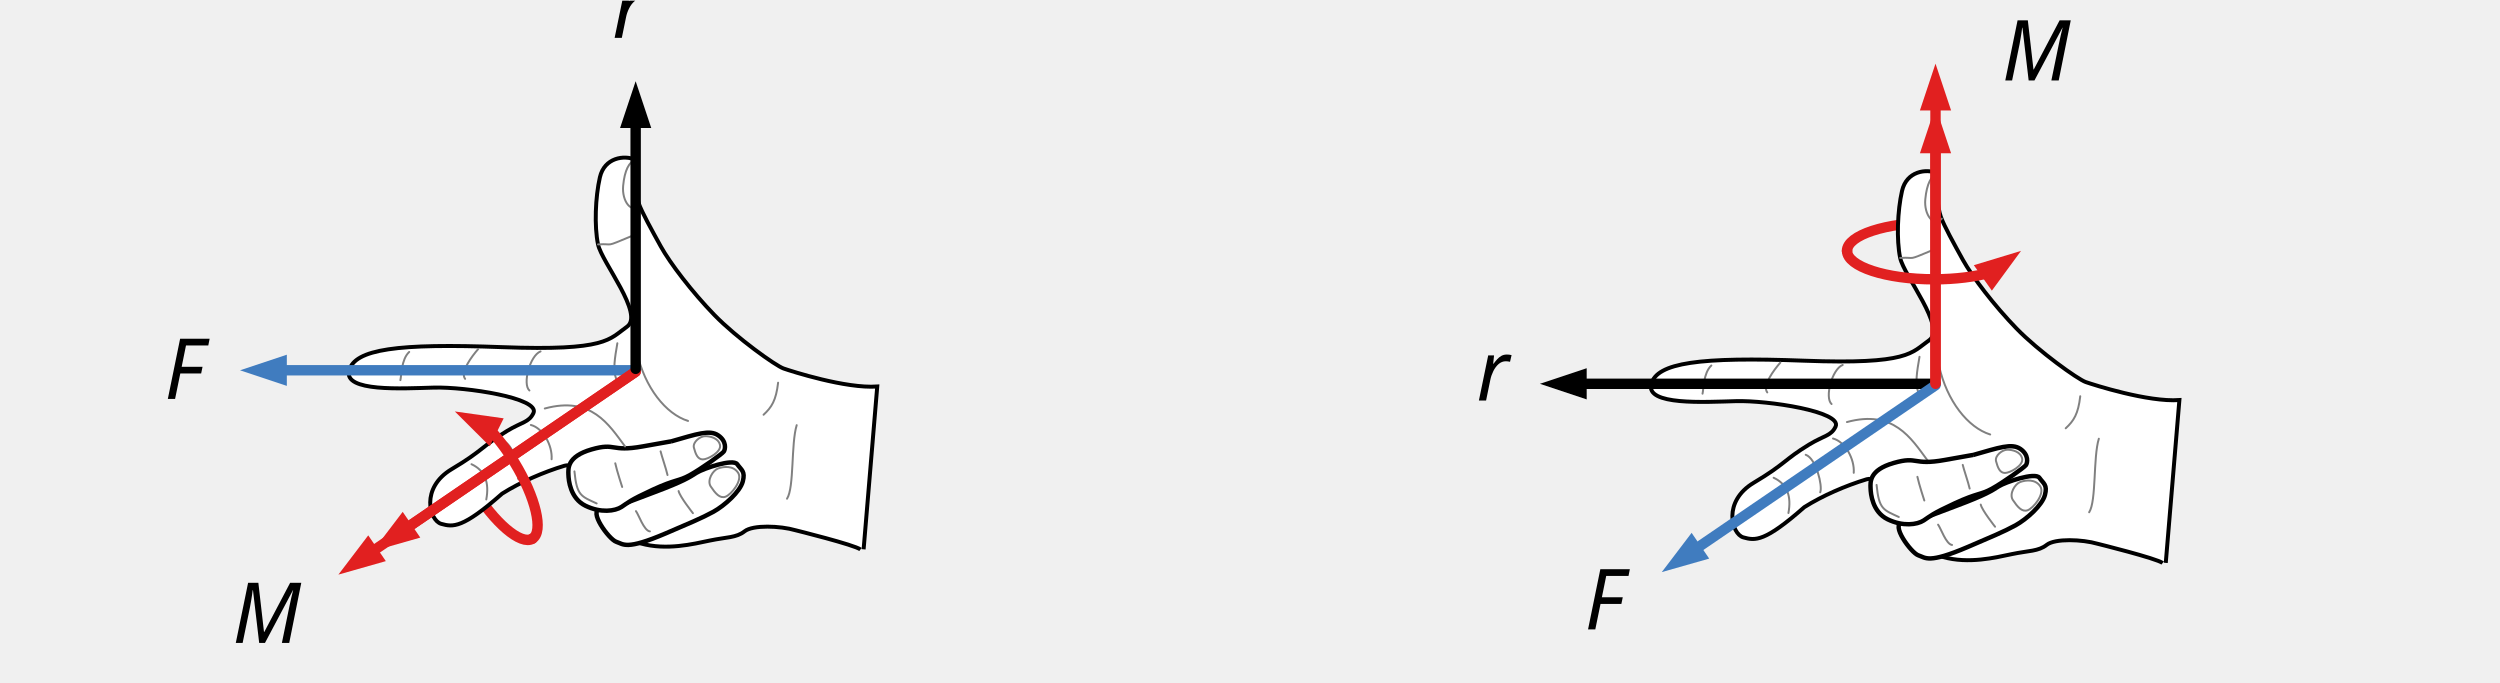
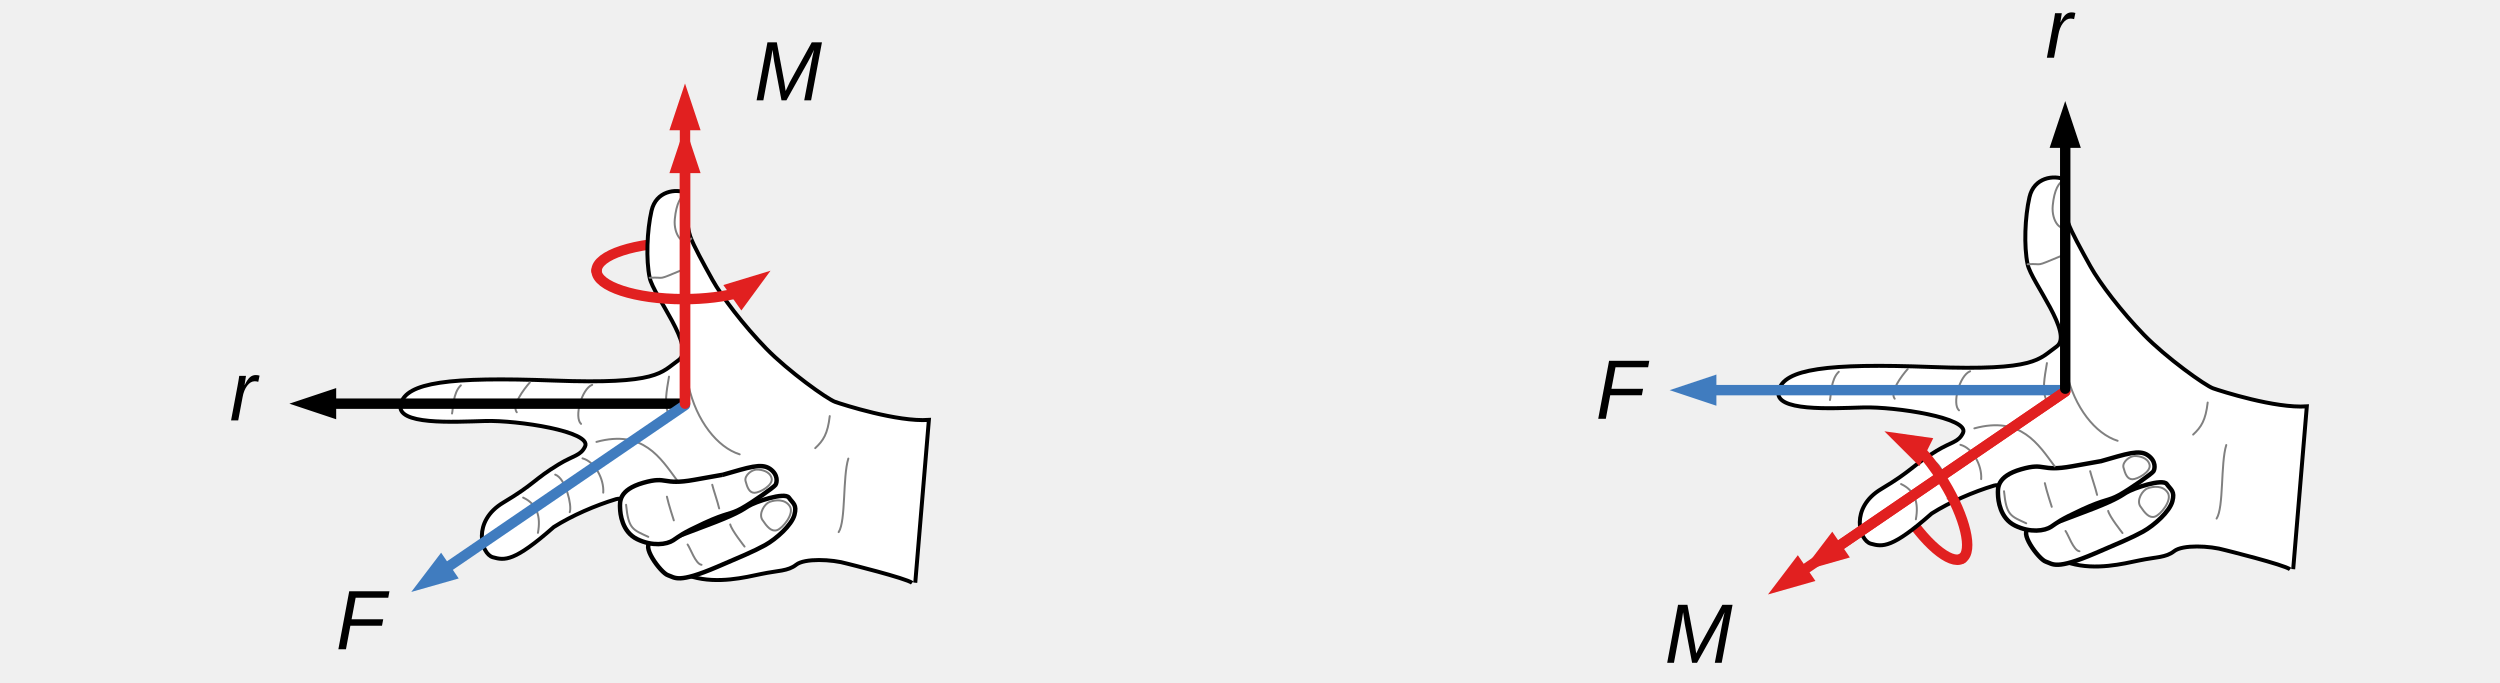
<svg xmlns="http://www.w3.org/2000/svg" width="100%" height="100%" viewBox="0 0 601 164" version="1.1" xml:space="preserve" style="fill-rule:evenodd;clip-rule:evenodd;stroke-linecap:round;stroke-linejoin:round;stroke-miterlimit:1.5;">
  <g transform="matrix(1,0,0,1,-709,-1379)">
    <g transform="matrix(1,0,0,1.28232,709.034,-271.127)">
      <rect id="rhr3" x="0" y="1286.95" width="600" height="127.674" style="fill:none;" />
-       <clipPath id="_clip1">
-         <rect id="rhr31" x="0" y="1286.95" width="600" height="127.674" />
-       </clipPath>
-       <g clip-path="url(#_clip1)">
-         <g transform="matrix(0.905822,0,0,1.06028,9.08016,-86.2506)">
+       <g id="rhr31">
+         <g transform="matrix(0.905822,0,0,1.06028,352.75,-82.5291)">
          <g transform="matrix(-0.425543,-0.464952,0.672748,-0.273298,-821.66,2031.25)">
            <path d="M422.24,1660C408.882,1660 398.053,1663.67 398.053,1668.21" style="fill:none;stroke:rgb(225,32,32);stroke-width:3.44px;" />
          </g>
          <g transform="matrix(0.52739,0,0,0.351363,324.986,1024.09)">
            <g id="path1066" transform="matrix(0.95194,0,0,0.951825,-475.699,538.962)">
              <path d="M287.232,534.366C284.169,531.944 252.91,524.205 252.91,524.205C244.748,521.831 230.327,521.285 225.948,524.76C221.568,528.235 216.367,527.794 207.559,529.644C198.751,531.494 184.664,534.965 171.095,531.173C157.527,527.381 141.835,486.739 130.786,490.082C119.738,493.424 107.49,498.714 97.78,504.846C76.852,523.309 71.838,522.571 65.586,520.815C59.335,519.06 54.488,501.79 71.132,491.885C87.81,481.96 87.119,479.772 100.446,471.668C108.148,466.985 112.039,467.174 114.337,462.245C118.046,454.288 78.458,448.324 61.694,448.78C44.93,449.236 13.912,451.154 16.891,439.799C19.87,428.444 42.198,425.286 97.82,427.396C153.442,429.507 154.41,423.172 163.761,416.61C173.111,410.047 150.488,382.612 148.484,373.07C146.479,363.529 147.065,348.078 149.465,337.611C151.864,327.144 162.294,325.72 168.203,328.31C167.08,333.911 168.156,346.33 169.97,351.313C171.783,356.297 176.723,365.222 181.664,374.147C186.604,383.072 198.224,398.258 209.961,410.353C221.699,422.448 242.435,437.252 246.567,438.683C250.7,440.114 279.473,449.397 296.083,448.207L288.878,534.288" style="fill:white;fill-rule:nonzero;stroke:black;stroke-width:2.1px;stroke-linecap:butt;stroke-linejoin:miter;stroke-miterlimit:4;" />
            </g>
            <g>
              <g id="path1068" transform="matrix(0.95194,0,0,0.951825,-475.699,538.962)">
                <path d="M184.282,525.849C195.466,521.062 203.523,517.721 209.472,514.427C215.421,511.133 223.587,503.797 225.007,498.391C226.426,492.984 224.263,492.417 222.075,489.299C219.888,486.182 204.152,491.532 200.545,493.822C196.939,496.113 193.822,498.3 178.189,504.138C162.555,509.977 158.408,512.125 149.884,512.894C142.895,513.524 154.307,529.08 158.143,530.318C161.979,531.556 163.188,534.879 184.282,525.849Z" style="fill:white;fill-rule:nonzero;stroke:black;stroke-width:2.36px;stroke-linecap:butt;stroke-linejoin:miter;stroke-miterlimit:4;" />
              </g>
              <g id="path1070" transform="matrix(0.95194,0,0,0.951825,-475.699,538.962)">
                <path d="M187.074,477.237C200.739,473.345 207.47,470.909 212.026,474.039C216.582,477.169 215.803,481.421 214.943,482.623C214.082,483.825 202.942,491.785 196.951,495.088C190.96,498.39 189.585,497.146 177.399,502.772C165.212,508.397 164.351,509.6 160.924,511.852C157.498,514.105 149.927,515.184 141.862,511.258C133.796,507.333 132.909,497.812 132.826,494.764C132.743,491.716 131.941,485.242 145.072,481.462C158.203,477.682 154.859,482.982 172.034,479.885C189.208,476.789 187.074,477.237 187.074,477.237Z" style="fill:white;fill-rule:nonzero;stroke:black;stroke-width:2.36px;stroke-linecap:butt;stroke-linejoin:miter;stroke-miterlimit:4;" />
              </g>
              <g id="path1062" transform="matrix(0.95194,0,0,0.951825,-475.699,538.962)">
                <path d="M253.5,468.647C250.458,478.483 252.25,501.609 248.385,507.53M243.674,446.188C242.588,455.612 240.269,459.164 235.992,463.128M148.484,373.07C157.516,372.481 150.95,375.044 166.679,368.482M158.697,425.337C157.303,433.294 156.334,439.628 157.993,443.878M81.595,489.28C88.942,492.707 91.03,499.203 89.411,507.921M98.547,477.138C104.057,479.046 107.566,493.631 106.225,496.978M112.976,468.534C119.465,470.236 124.456,479.405 123.938,486.667M48.666,429.929C44.389,433.893 44.572,442.669 44.005,444.831M85.13,428.4C81.833,432.159 75.443,440.653 78.222,444.157M118.092,429.651C112.426,431.863 108.453,447.003 112.212,450.301M169.04,430.188C173.192,448.731 184.31,462.745 196.063,466.406M120.345,459.833C144.991,453.123 154.228,468.392 162.772,479.881" style="fill:none;fill-rule:nonzero;stroke:rgb(128,128,128);stroke-width:1.05px;stroke-linejoin:miter;stroke-miterlimit:4;" />
              </g>
              <g id="path1064" transform="matrix(0.95194,0,0,0.951825,-475.699,538.962)">
                <path d="M170.486,352.283C166.335,357.09 160.972,350.376 161.766,342.049C162.559,333.721 164.931,329.563 168.203,328.31" style="fill:none;stroke:rgb(128,128,128);stroke-width:1.05px;stroke-miterlimit:4;" />
              </g>
              <g id="path1072" transform="matrix(0.95194,0,0,0.951825,-475.699,538.962)">
                <path d="M136.012,493.073C137.269,506.071 139.627,506.235 147.747,510.022M157.594,488.794C158.416,492.708 161.245,501.31 161.245,501.31M181.558,482.482C181.969,484.439 184.593,492.062 185.21,494.998M191.077,503.475C191.694,506.411 198.643,515.169 198.643,515.169M168.527,514.087C169.917,515.839 172.746,524.44 175.887,524.803" style="fill:none;fill-rule:nonzero;stroke:rgb(128,128,128);stroke-width:1.05px;stroke-miterlimit:4;" />
              </g>
              <g id="path1074" transform="matrix(0.95194,0,0,0.951825,-475.699,538.962)">
                <path d="M207.978,500.934C210.556,504.802 212.877,507.509 215.843,506.478C218.808,505.446 225.126,497.839 222.547,493.843C219.968,489.846 214.811,490.49 211.975,491.522C209.138,492.553 206.044,497.71 207.978,500.934Z" style="fill:none;stroke:rgb(128,128,128);stroke-width:1.05px;stroke-linecap:butt;stroke-linejoin:miter;stroke-miterlimit:4;" />
              </g>
              <g id="path1076" transform="matrix(0.95194,0,0,0.951825,-475.699,538.962)">
                <path d="M199.137,480.454C200.095,484.059 201.182,486.722 203.874,486.748C206.566,486.773 213.871,482.763 212.95,479.062C212.029,475.36 207.68,474.451 205.093,474.46C202.505,474.468 198.512,477.509 199.137,480.454Z" style="fill:none;stroke:rgb(128,128,128);stroke-width:1.05px;stroke-linecap:butt;stroke-linejoin:miter;stroke-miterlimit:4;" />
              </g>
            </g>
          </g>
          <g transform="matrix(-0.425543,-0.464952,0.672748,-0.273298,-821.66,2031.25)">
-             <g transform="matrix(-0.703137,1.19622,-1.15314,-0.729409,637.377,1609.56)">
-               <path d="M117.742,107.288L109.341,98.919L121.083,100.574L117.742,107.288Z" style="fill:rgb(225,32,32);" />
-               <path d="M127.988,129.5C130.747,127.818 128.809,119.601 123.663,111.162C121.669,107.892 119.486,105.066 117.398,102.929" style="fill:none;stroke:rgb(225,32,32);stroke-width:2.5px;" />
+             <g transform="matrix(-0.703137,1.19622,-1.15314,-0.729409,884.527,1201.94)">
+               <path d="M461.412,112.061L453.01,103.691L464.753,105.346L461.412,112.061Z" style="fill:rgb(225,32,32);" />
+               <path d="M471.658,134.273C474.416,132.59 472.478,124.373 467.333,115.934C465.339,112.664 463.155,109.838 461.068,107.701" style="fill:none;stroke:rgb(225,32,32);stroke-width:2.5px;" />
            </g>
          </g>
          <g transform="matrix(-0.769963,0.00446827,0.0092945,0.370154,576.529,884.148)">
-             <g transform="matrix(-1.43359,0.0173053,0.0239823,1.98671,775.13,1100.63)">
-               <path d="M68.954,92.772L57.704,89.022L68.954,85.272L68.954,92.772Z" style="fill:rgb(64,124,191);" />
-               <path d="M152.81,89.022L66.704,89.022" style="fill:none;stroke:rgb(64,124,191);stroke-width:2.5px;" />
+             <g transform="matrix(-1.43359,0.0173053,0.0239823,1.98671,1267.7,1085.2)">
+               <path d="M412.624,97.544L401.374,93.794L412.624,90.044L412.624,97.544Z" style="fill:rgb(64,124,191);" />
+               <path d="M496.479,93.794L410.374,93.794" style="fill:none;stroke:rgb(64,124,191);stroke-width:2.5px;" />
            </g>
          </g>
          <g transform="matrix(0.5882,-0.0148095,-0.0199754,0.34174,-144.124,931.534)">
-             <g transform="matrix(1.87963,0.0814545,0.0731974,2.15539,264.428,1075.07)">
-               <path d="M92.754,134.9L81.348,138.145L88.526,128.705L92.754,134.9Z" style="fill:rgb(225,32,32);" />
-               <path d="M152.812,89.363C152.812,89.363 107.077,120.582 88.782,133.071" style="fill:none;stroke:rgb(225,32,32);stroke-width:2.5px;" />
+             <g transform="matrix(1.87963,0.0814545,0.0731974,2.15539,-381.892,1036.79)">
+               <path d="M436.424,139.672L425.018,142.917L432.196,133.477L436.424,139.672Z" style="fill:rgb(225,32,32);" />
+               <path d="M496.481,94.135C496.481,94.135 450.747,125.354 432.452,137.843" style="fill:none;stroke:rgb(225,32,32);stroke-width:2.5px;" />
            </g>
          </g>
          <g transform="matrix(0.540495,0.00688553,0.00928739,0.328432,-154.955,936.46)">
-             <g transform="matrix(2.04325,-0.0428365,-0.0384941,2.24023,249.406,1086.48)">
-               <path d="M101.037,129.246L89.631,132.491L96.809,123.051L101.037,129.246Z" style="fill:rgb(225,32,32);" />
-               <path d="M152.812,89.363C152.812,89.363 113.766,116.016 97.065,127.417" style="fill:none;stroke:rgb(225,32,32);stroke-width:2.5px;" />
+             <g transform="matrix(2.04325,-0.0428365,-0.0384941,2.24023,-452.614,1090.51)">
+               <path d="M444.707,134.018L433.301,137.263L440.478,127.823L444.707,134.018Z" style="fill:rgb(225,32,32);" />
+               <path d="M496.481,94.135C496.481,94.135 457.436,120.789 440.734,132.189" style="fill:none;stroke:rgb(225,32,32);stroke-width:2.5px;" />
            </g>
          </g>
          <g transform="matrix(0.537302,0,0,0.370181,-428.075,932.793)">
-             <g transform="matrix(40.2366,0,0,40.2366,885.458,1169.05)">
+             <g transform="matrix(40.2366,0,0,40.2366,884.633,1169.05)">
                        </g>
-             <text x="859.229px" y="1169.05px" style="font-family:'CMUSerif-Italic', 'CMU Serif';font-weight:500;font-style:italic;font-size:40.237px;">F</text>
+             <text x="860.055px" y="1169.05px" style="font-family:'Arial-ItalicMT', 'Arial', sans-serif;font-style:italic;font-size:40.237px;">F</text>
          </g>
          <g transform="matrix(0.537302,0,0,0.370181,-407.372,975.937)">
-             <g transform="matrix(40.2366,0,0,40.2366,890.37,1169.05)">
+             <g transform="matrix(40.2366,0,0,40.2366,889.102,1169.05)">
                        </g>
-             <text x="854.318px" y="1169.05px" style="font-family:'CMUSerif-Italic', 'CMU Serif';font-weight:500;font-style:italic;font-size:40.237px;">M</text>
+             <text x="855.585px" y="1169.05px" style="font-family:'Arial-ItalicMT', 'Arial', sans-serif;font-style:italic;font-size:40.237px;">M</text>
          </g>
          <g transform="matrix(0.537302,0,0,0.370181,-311.707,868.949)">
-             <g transform="matrix(40.2366,0,0,40.2366,880.811,1169.05)">
+             <g transform="matrix(40.2366,0,0,40.2366,879.043,1169.05)">
                        </g>
-             <text x="863.876px" y="1169.05px" style="font-family:'CMUSerif-Italic', 'CMU Serif';font-weight:500;font-style:italic;font-size:40.237px;">r</text>
+             <text x="865.644px" y="1169.05px" style="font-family:'Arial-ItalicMT', 'Arial', sans-serif;font-style:italic;font-size:40.237px;">r</text>
          </g>
          <g transform="matrix(1,0,0,0.66623,-26.5696,263.767)">
-             <g transform="matrix(1.10397,-0,-0,1.10397,16.5076,1547.88)">
-               <path d="M149.06,30.779L152.81,19.529L156.56,30.779L149.06,30.779Z" />
-               <path d="M152.81,88.68L152.81,28.529" style="fill:none;stroke:black;stroke-width:2.5px;" />
+             <g transform="matrix(1.10397,-0,-0,1.10397,-362.893,1542.61)">
+               <path d="M492.729,35.551L496.479,24.301L500.229,35.551L492.729,35.551Z" />
+               <path d="M496.479,93.452L496.479,33.301" style="fill:none;stroke:black;stroke-width:2.5px;" />
            </g>
          </g>
        </g>
-         <g transform="matrix(0.864552,0,0,0.649924,99.8602,249.653)">
+         <g transform="matrix(0.864552,0,0,0.649924,-200.76,253.374)">
          <path d="M422.24,1660C408.882,1660 398.053,1663.67 398.053,1668.21" style="fill:none;stroke:rgb(225,32,32);stroke-width:2.94px;" />
        </g>
-         <g transform="matrix(0.905822,0,0,1.06028,30.1395,-83.7112)">
+         <g transform="matrix(0.905822,0,0,1.06028,-270.481,-79.9897)">
          <g transform="matrix(0.52739,0,0,0.351363,647.319,1024.09)">
            <g id="path10661" transform="matrix(0.95194,0,0,0.951825,-475.699,538.962)">
              <path d="M287.232,534.366C284.169,531.944 252.91,524.205 252.91,524.205C244.748,521.831 230.327,521.285 225.948,524.76C221.568,528.235 216.367,527.794 207.559,529.644C198.751,531.494 184.664,534.965 171.095,531.173C157.527,527.381 141.835,486.739 130.786,490.082C119.738,493.424 107.49,498.714 97.78,504.846C76.852,523.309 71.838,522.571 65.586,520.815C59.335,519.06 54.488,501.79 71.132,491.885C87.81,481.96 87.119,479.772 100.446,471.668C108.148,466.985 112.039,467.174 114.337,462.245C118.046,454.288 78.458,448.324 61.694,448.78C44.93,449.236 13.912,451.154 16.891,439.799C19.87,428.444 42.198,425.286 97.82,427.396C153.442,429.507 154.41,423.172 163.761,416.61C173.111,410.047 150.488,382.612 148.484,373.07C146.479,363.529 147.065,348.078 149.465,337.611C151.864,327.144 162.294,325.72 168.203,328.31C167.08,333.911 168.156,346.33 169.97,351.313C171.783,356.297 176.723,365.222 181.664,374.147C186.604,383.072 198.224,398.258 209.961,410.353C221.699,422.448 242.435,437.252 246.567,438.683C250.7,440.114 279.473,449.397 296.083,448.207L288.878,534.288" style="fill:white;fill-rule:nonzero;stroke:black;stroke-width:2.1px;stroke-linecap:butt;stroke-linejoin:miter;stroke-miterlimit:4;" />
            </g>
            <g>
              <g id="path10621" transform="matrix(0.95194,0,0,0.951825,-475.699,538.962)">
                <path d="M253.5,468.647C250.458,478.483 252.25,501.609 248.385,507.53M243.674,446.188C242.588,455.612 240.269,459.164 235.992,463.128M148.484,373.07C157.516,372.481 150.95,375.044 166.679,368.482M158.697,425.337C157.303,433.294 156.334,439.628 157.993,443.878M81.595,489.28C88.942,492.707 91.03,499.203 89.411,507.921M98.547,477.138C104.057,479.046 107.566,493.631 106.225,496.978M112.976,468.534C119.465,470.236 124.456,479.405 123.938,486.667M48.666,429.929C44.389,433.893 44.572,442.669 44.005,444.831M85.13,428.4C81.833,432.159 75.443,440.653 78.222,444.157M118.092,429.651C112.426,431.863 108.453,447.003 112.212,450.301M169.04,430.188C173.192,448.731 184.31,462.745 196.063,466.406M120.345,459.833C144.991,453.123 154.228,468.392 162.772,479.881" style="fill:none;fill-rule:nonzero;stroke:rgb(128,128,128);stroke-width:1.05px;stroke-linejoin:miter;stroke-miterlimit:4;" />
              </g>
              <g id="path10641" transform="matrix(0.95194,0,0,0.951825,-475.699,538.962)">
                <path d="M170.486,352.283C166.335,357.09 160.972,350.376 161.766,342.049C162.559,333.721 164.931,329.563 168.203,328.31" style="fill:none;stroke:rgb(128,128,128);stroke-width:1.05px;stroke-miterlimit:4;" />
              </g>
              <g id="path10681" transform="matrix(0.95194,0,0,0.951825,-475.699,538.962)">
                <path d="M184.282,525.849C195.466,521.062 203.523,517.721 209.472,514.427C215.421,511.133 223.587,503.797 225.007,498.391C226.426,492.984 224.263,492.417 222.075,489.299C219.888,486.182 204.152,491.532 200.545,493.822C196.939,496.113 193.822,498.3 178.189,504.138C162.555,509.977 158.408,512.125 149.884,512.894C142.895,513.524 154.307,529.08 158.143,530.318C161.979,531.556 163.188,534.879 184.282,525.849Z" style="fill:white;fill-rule:nonzero;stroke:black;stroke-width:2.36px;stroke-linecap:butt;stroke-linejoin:miter;stroke-miterlimit:4;" />
              </g>
              <g id="path10701" transform="matrix(0.95194,0,0,0.951825,-475.699,538.962)">
                <path d="M187.074,477.237C200.739,473.345 207.47,470.909 212.026,474.039C216.582,477.169 215.803,481.421 214.943,482.623C214.082,483.825 202.942,491.785 196.951,495.088C190.96,498.39 189.585,497.146 177.399,502.772C165.212,508.397 164.351,509.6 160.924,511.852C157.498,514.105 149.927,515.184 141.862,511.258C133.796,507.333 132.909,497.812 132.826,494.764C132.743,491.716 131.941,485.242 145.072,481.462C158.203,477.682 154.859,482.982 172.034,479.885C189.208,476.789 187.074,477.237 187.074,477.237Z" style="fill:white;fill-rule:nonzero;stroke:black;stroke-width:2.36px;stroke-linecap:butt;stroke-linejoin:miter;stroke-miterlimit:4;" />
              </g>
              <g id="path10721" transform="matrix(0.95194,0,0,0.951825,-475.699,538.962)">
                <path d="M136.012,493.073C137.269,506.071 139.627,506.235 147.747,510.022M157.594,488.794C158.416,492.708 161.245,501.31 161.245,501.31M181.558,482.482C181.969,484.439 184.593,492.062 185.21,494.998M191.077,503.475C191.694,506.411 198.643,515.169 198.643,515.169M168.527,514.087C169.917,515.839 172.746,524.44 175.887,524.803" style="fill:none;fill-rule:nonzero;stroke:rgb(128,128,128);stroke-width:1.05px;stroke-miterlimit:4;" />
              </g>
              <g id="path10741" transform="matrix(0.95194,0,0,0.951825,-475.699,538.962)">
                <path d="M207.978,500.934C210.556,504.802 212.877,507.509 215.843,506.478C218.808,505.446 225.126,497.839 222.547,493.843C219.968,489.846 214.811,490.49 211.975,491.522C209.138,492.553 206.044,497.71 207.978,500.934Z" style="fill:none;stroke:rgb(128,128,128);stroke-width:1.05px;stroke-linecap:butt;stroke-linejoin:miter;stroke-miterlimit:4;" />
              </g>
              <g id="path10761" transform="matrix(0.95194,0,0,0.951825,-475.699,538.962)">
                <path d="M199.137,480.454C200.095,484.059 201.182,486.722 203.874,486.748C206.566,486.773 213.871,482.763 212.95,479.062C212.029,475.36 207.68,474.451 205.093,474.46C202.505,474.468 198.512,477.509 199.137,480.454Z" style="fill:none;stroke:rgb(128,128,128);stroke-width:1.05px;stroke-linecap:butt;stroke-linejoin:miter;stroke-miterlimit:4;" />
              </g>
            </g>
          </g>
          <g transform="matrix(-0.769963,0.00446827,0.0092945,0.370154,898.255,884.145)">
-             <g transform="matrix(-1.43359,0.0173053,0.0239823,1.98671,1223.03,1088.76)">
-               <path d="M381.44,96.024L370.19,92.274L381.44,88.524L381.44,96.024Z" />
-               <path d="M465.295,92.274L379.19,92.274" style="fill:none;stroke:black;stroke-width:2.5px;" />
+             <g transform="matrix(-1.43359,0.0173053,0.0239823,1.98671,791.947,1084.48)">
+               <path d="M80.819,100.796L69.569,97.046L80.819,93.296L80.819,100.796Z" />
+               <path d="M164.675,97.046L78.569,97.046" style="fill:none;stroke:black;stroke-width:2.5px;" />
            </g>
          </g>
          <g transform="matrix(0.555636,0,0,0.332656,170.208,934.894)">
-             <g transform="matrix(1.98686,-0,-0,2.21099,-366.281,1075.36)">
-               <path d="M410.893,134.292L399.488,137.538L406.665,128.098L410.893,134.292Z" style="fill:rgb(64,124,191);" />
-               <path d="M465.297,92.616C465.297,92.616 424.139,120.711 406.921,132.464" style="fill:none;stroke:rgb(64,124,191);stroke-width:2.5px;" />
+             <g transform="matrix(1.98686,-0,-0,2.21099,231.009,1064.81)">
+               <path d="M110.273,139.065L98.867,142.31L106.045,132.87L110.273,139.065Z" style="fill:rgb(64,124,191);" />
+               <path d="M164.677,97.388C164.677,97.388 123.519,125.483 106.301,137.236" style="fill:none;stroke:rgb(64,124,191);stroke-width:2.5px;" />
            </g>
          </g>
          <g transform="matrix(0.537302,0,0,0.370181,-74.4057,971.147)">
-             <g transform="matrix(40.2366,0,0,40.2366,885.458,1169.05)">
+             <g transform="matrix(40.2366,0,0,40.2366,884.633,1169.05)">
                        </g>
-             <text x="859.229px" y="1169.05px" style="font-family:'CMUSerif-Italic', 'CMU Serif';font-weight:500;font-style:italic;font-size:40.237px;">F</text>
+             <text x="860.055px" y="1169.05px" style="font-family:'Arial-ItalicMT', 'Arial', sans-serif;font-style:italic;font-size:40.237px;">F</text>
          </g>
          <g transform="matrix(0.537302,0,0,0.370181,38.9877,874.091)">
-             <g transform="matrix(40.2366,0,0,40.2366,890.37,1169.05)">
+             <g transform="matrix(40.2366,0,0,40.2366,889.102,1169.05)">
                        </g>
-             <text x="854.318px" y="1169.05px" style="font-family:'CMUSerif-Italic', 'CMU Serif';font-weight:500;font-style:italic;font-size:40.237px;">M</text>
+             <text x="855.585px" y="1169.05px" style="font-family:'Arial-ItalicMT', 'Arial', sans-serif;font-style:italic;font-size:40.237px;">M</text>
          </g>
          <g transform="matrix(0.537302,0,0,0.370181,-105.585,930.681)">
-             <g transform="matrix(40.2366,0,0,40.2366,880.811,1169.05)">
+             <g transform="matrix(40.2366,0,0,40.2366,879.043,1169.05)">
                        </g>
-             <text x="863.876px" y="1169.05px" style="font-family:'CMUSerif-Italic', 'CMU Serif';font-weight:500;font-style:italic;font-size:40.237px;">r</text>
+             <text x="865.644px" y="1169.05px" style="font-family:'Arial-ItalicMT', 'Arial', sans-serif;font-style:italic;font-size:40.237px;">r</text>
          </g>
          <g transform="matrix(1,0,0,0.738283,295.156,145.181)">
-             <g transform="matrix(1.10397,-0,-0,0.996228,-328.467,1554.2)">
-               <path d="M461.545,26.553L465.295,15.303L469.045,26.553L461.545,26.553Z" style="fill:rgb(225,32,32);" />
-               <path d="M465.295,91.932L465.295,24.303" style="fill:none;stroke:rgb(225,32,32);stroke-width:2.5px;" />
+             <g transform="matrix(1.10397,-0,-0,0.996228,3.40915,1549.44)">
+               <path d="M160.925,31.325L164.675,20.075L168.425,31.325L160.925,31.325Z" style="fill:rgb(225,32,32);" />
+               <path d="M164.675,96.705L164.675,29.075" style="fill:none;stroke:rgb(225,32,32);stroke-width:2.5px;" />
            </g>
          </g>
          <g transform="matrix(1,0,0,0.642269,295.156,303.45)">
-             <g transform="matrix(1.10397,-0,-0,1.14516,-328.467,1540.11)">
-               <path d="M461.545,36.86L465.295,25.61L469.045,36.86L461.545,36.86Z" style="fill:rgb(225,32,32);" />
-               <path d="M465.295,92.274L465.295,34.61" style="fill:none;stroke:rgb(225,32,32);stroke-width:2.5px;" />
+             <g transform="matrix(1.10397,-0,-0,1.14516,3.40915,1534.65)">
+               <path d="M160.925,41.632L164.675,30.382L168.425,41.632L160.925,41.632Z" style="fill:rgb(225,32,32);" />
+               <path d="M164.675,97.046L164.675,39.382" style="fill:none;stroke:rgb(225,32,32);stroke-width:2.5px;" />
            </g>
          </g>
        </g>
-         <g transform="matrix(0.864552,0,0,0.649924,99.8602,249.653)">
-           <g transform="matrix(1.15667,-0,-0,1.19989,-115.545,1595.84)">
-             <path d="M474.507,63.754L485.855,60.311L478.842,69.874L474.507,63.754Z" style="fill:rgb(225,32,32);" />
-             <path d="M444.032,60.311C444.032,64.084 453.402,67.147 464.943,67.147C470.121,67.147 474.859,66.532 478.511,65.513" style="fill:none;stroke:rgb(225,32,32);stroke-width:2.5px;" />
+         <g transform="matrix(0.864552,0,0,0.649924,-200.76,253.374)">
+           <g transform="matrix(1.15667,-0,-0,1.19989,232.173,1590.11)">
+             <path d="M173.887,68.526L185.235,65.083L178.222,74.646L173.887,68.526Z" style="fill:rgb(225,32,32);" />
+             <path d="M143.411,65.083C143.411,68.856 152.782,71.919 164.323,71.919C169.5,71.919 174.238,71.304 177.89,70.285" style="fill:none;stroke:rgb(225,32,32);stroke-width:2.5px;" />
          </g>
        </g>
      </g>
    </g>
  </g>
</svg>
